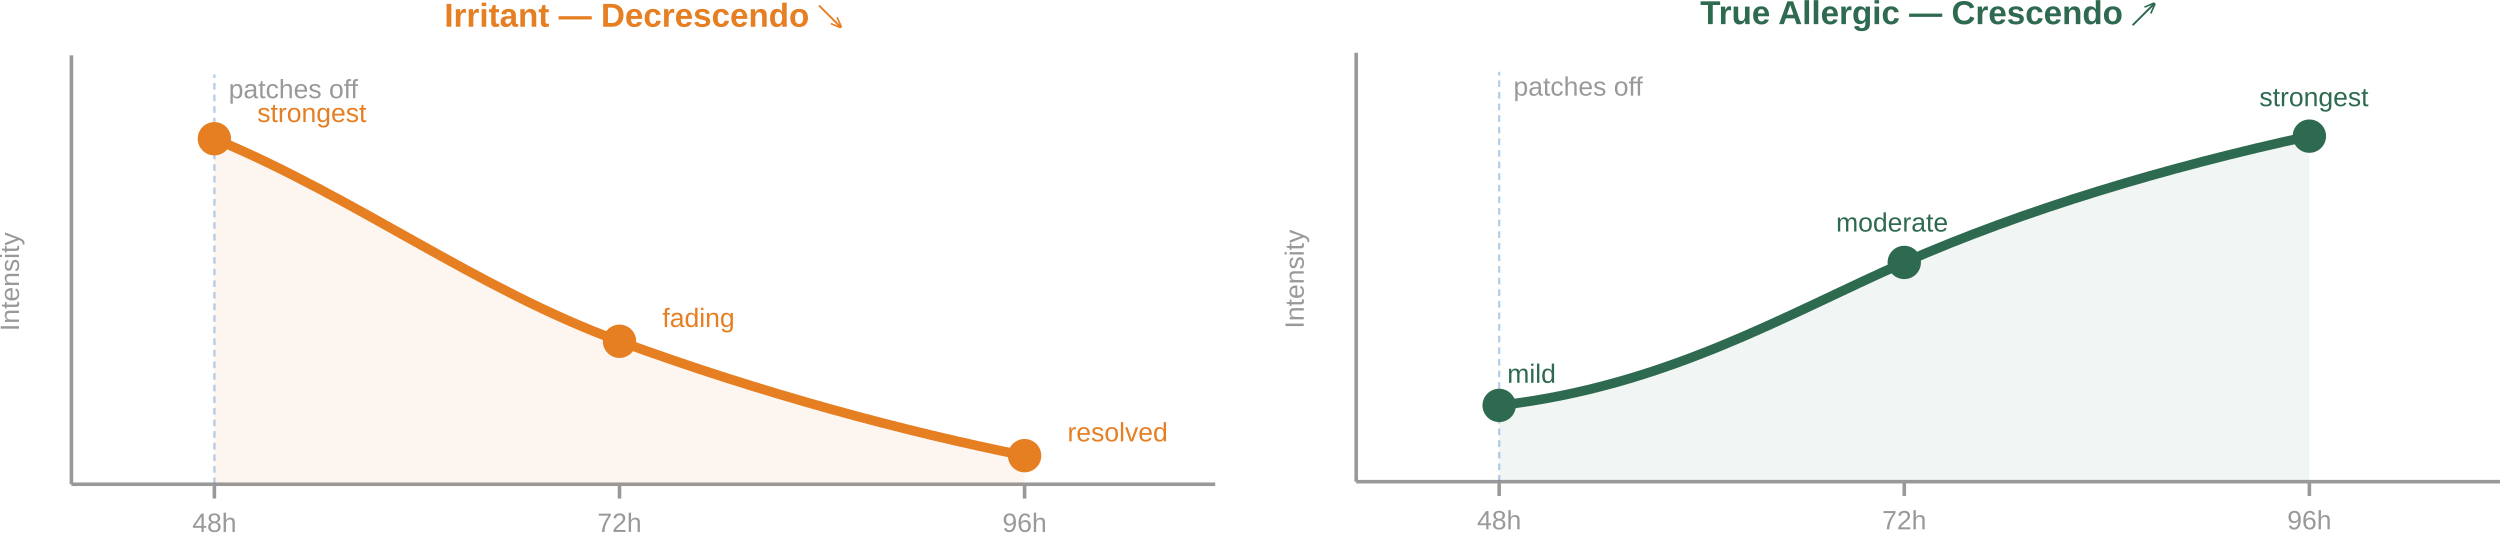
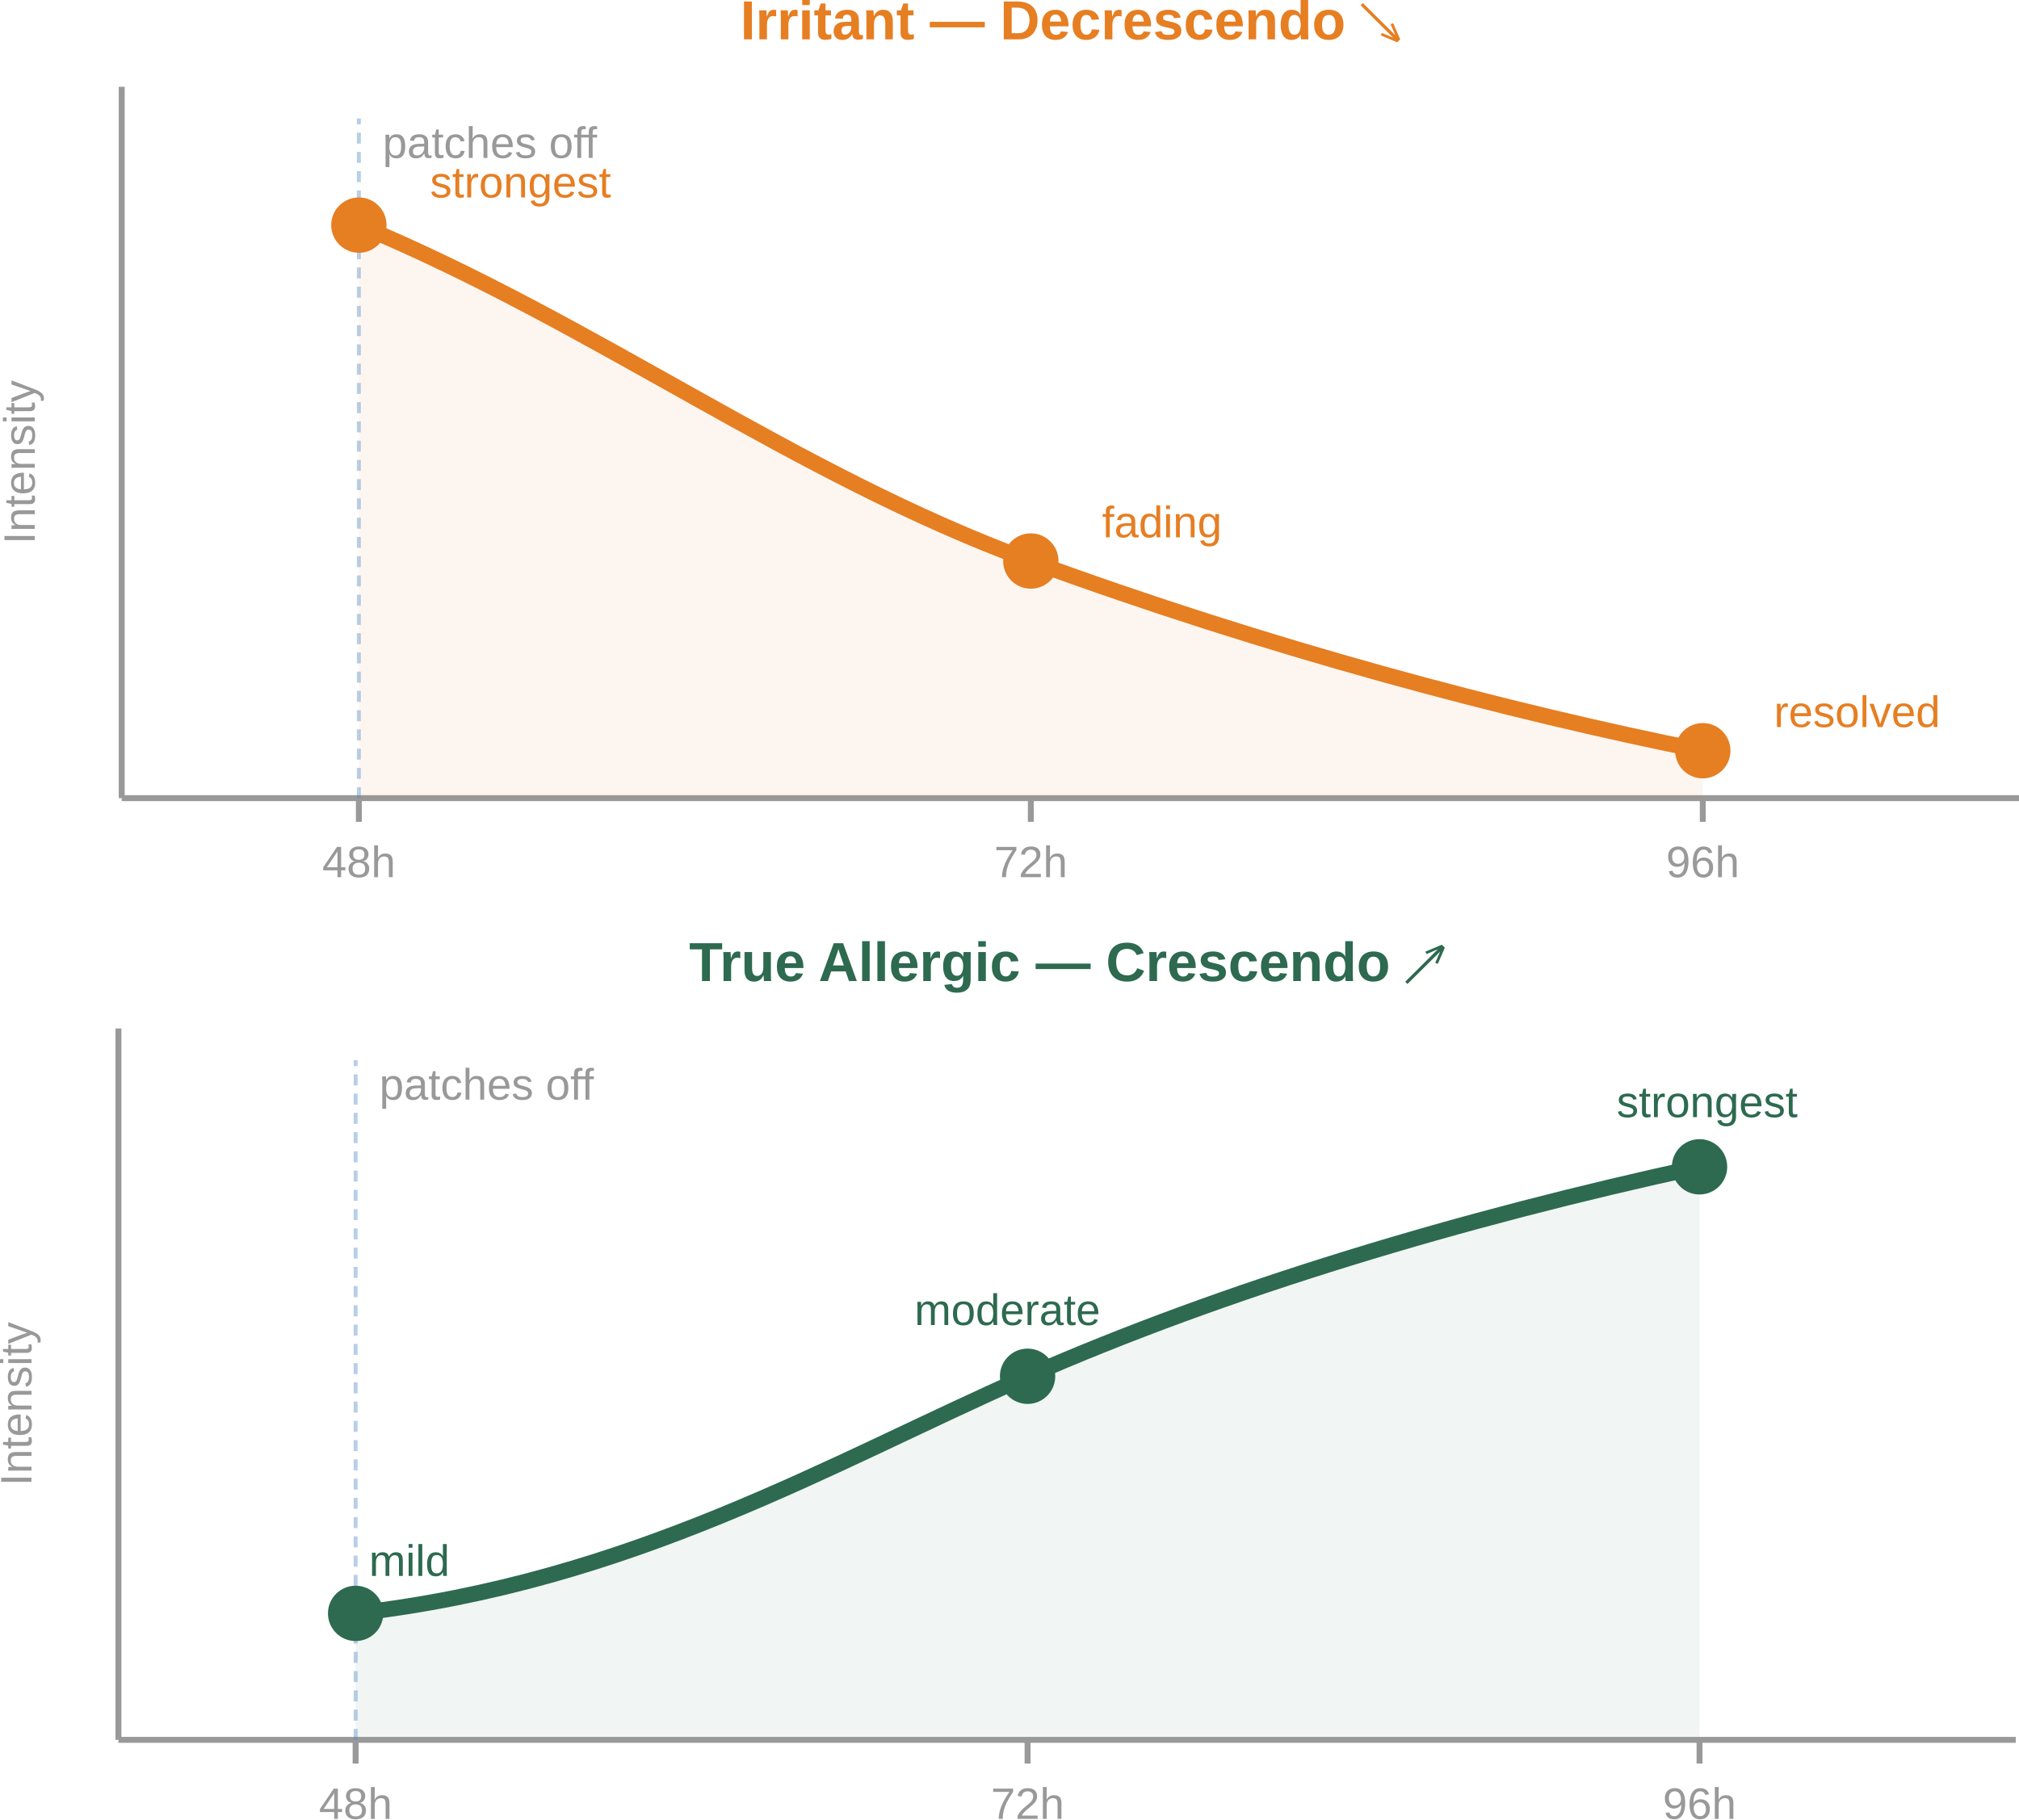
- <svg xmlns="http://www.w3.org/2000/svg" version="1.1" viewBox="0 0 1507.693 320.979" id="svg1" width="1507.693" height="320.979">
+ <svg xmlns="http://www.w3.org/2000/svg" version="1.1" viewBox="0 0 734.059 661.618" id="svg1" width="734.059" height="661.618">
  <defs id="defs1">
    <style id="style1">
      .text-grade { font-family: Arial-BoldMT, Arial; font-weight: 700; font-size: 36px; fill: #212529; }
      .text-grade-label { font-family: Arial-BoldMT, Arial; font-weight: 700; font-size: 22px; fill: #212529; }
      .text-desc { font-family: ArialMT, Arial; font-size: 20px; fill: #212529; }
      .text-desc-em { font-family: Arial-BoldMT, Arial; font-weight: 700; font-size: 20px; fill: #212529; }
      .text-small { font-family: ArialMT, Arial; font-size: 20px; fill: #666; }
      .text-time { font-family: Arial-BoldMT, Arial; font-weight: 700; font-size: 22px; fill: #4c86c5; }
      .text-axis { font-family: ArialMT, Arial; font-size: 16px; fill: #999; }
      .text-curve-label { font-family: Arial-BoldMT, Arial; font-weight: 700; font-size: 20px; }
      .text-curve-sub { font-family: ArialMT, Arial; font-size: 16px; }
      .skin { fill: #d0c4b5; }
      .skin-outline { fill: none; stroke: #a89888; stroke-width: 2; }
      .erythema-faint { fill: #e8c4b8; }
      .erythema-mod { fill: #fab1a0; }
      .erythema-strong { fill: #f08070; }
      .erythema-intense { fill: #e74c3c; }
      .papule { fill: #c0392b; opacity: 0.5; }
      .vesicle { fill: #ffeaa7; stroke: #c0392b; stroke-width: 1.5; }
      .bulla { fill: #ffeaa7; stroke: #c0392b; stroke-width: 2; }
      .infiltration { fill: none; stroke: #c0392b; stroke-width: 2; stroke-dasharray: 4 3; opacity: 0.6; }
      .divider { fill: none; stroke: #d0d0d0; stroke-width: 1; }
    </style>
    <linearGradient id="severity-grad" x1="0" y1="0" x2="1" y2="0">
      <stop offset="0%" stop-color="#2d6a4f" id="stop1" />
      <stop offset="50%" stop-color="#e67e22" id="stop2" />
      <stop offset="100%" stop-color="#c0392b" id="stop3" />
    </linearGradient>
  </defs>
-   <path d="m 904.112,244.496 c 100.597,-11.497 172.452,-54.61 244.306,-86.226 71.855,-31.616 158.081,-57.484 244.307,-76.166 V 290.483 H 904.112 Z" fill="#2d6a4f" opacity="0.07" id="path70" style="stroke-width:1.437" />
-   <text class="text-curve-label" x="1162.79" y="14.561" text-anchor="middle" fill="#2d6a4f" id="text59" style="stroke-width:1.437">True Allergic — Crescendo ↗</text>
-   <line x1="817.886" y1="290.483" x2="1507.693" y2="290.483" stroke="#999999" stroke-width="2.156" id="line59" />
-   <line x1="817.886" y1="290.483" x2="817.886" y2="31.806" stroke="#999999" stroke-width="2.156" id="line60" />
-   <text class="text-axis" x="-168.33" y="786.27" text-anchor="middle" transform="rotate(-90)" id="text60" style="stroke-width:1.437">Intensity</text>
-   <line x1="904.112" y1="290.483" x2="904.112" y2="299.106" stroke="#999999" stroke-width="2.156" id="line61" />
-   <line x1="1148.419" y1="290.483" x2="1148.419" y2="299.106" stroke="#999999" stroke-width="2.156" id="line62" />
-   <line x1="1392.725" y1="290.483" x2="1392.725" y2="299.106" stroke="#999999" stroke-width="2.156" id="line63" />
-   <text class="text-axis" x="904.112" y="319.225" text-anchor="middle" id="text63" style="stroke-width:1.437">48h</text>
-   <text class="text-axis" x="1148.419" y="319.225" text-anchor="middle" id="text64" style="stroke-width:1.437">72h</text>
-   <text class="text-axis" x="1392.725" y="319.225" text-anchor="middle" id="text65" style="stroke-width:1.437">96h</text>
-   <line x1="904.112" y1="290.483" x2="904.112" y2="43.303" stroke="#4c86c5" stroke-width="1.437" stroke-dasharray="4, 3" opacity="0.4" id="line65" />
-   <text class="text-axis" x="912.735" y="57.674" fill="#4c86c5" id="text66" style="stroke-width:1.437">patches off</text>
-   <path d="m 904.112,244.496 c 100.597,-11.497 172.452,-54.61 244.306,-86.226 71.855,-31.616 158.081,-57.484 244.307,-76.166" fill="none" stroke="#2d6a4f" stroke-width="5.748" stroke-linecap="round" id="path66" />
-   <circle cx="904.112" cy="244.496" r="10.06" fill="#2d6a4f" id="circle66" style="stroke-width:1.437" />
-   <circle cx="1148.419" cy="158.27" r="10.06" fill="#2d6a4f" id="circle67" style="stroke-width:1.437" />
-   <circle cx="1392.725" cy="82.104" r="10.06" fill="#2d6a4f" id="circle68" style="stroke-width:1.437" />
-   <text class="text-curve-sub" x="908.98" y="230.874" fill="#2d6a4f" id="text68" style="stroke-width:1.437">mild</text>
-   <text class="text-curve-sub" x="1107.286" y="139.648" fill="#2d6a4f" id="text69" style="stroke-width:1.437">moderate</text>
-   <text class="text-curve-sub" x="1362.593" y="64.044" fill="#2d6a4f" id="text70" style="stroke-width:1.437">strongest</text>
-   <text class="text-curve-label" x="387.973" y="16.119" text-anchor="middle" fill="#e67e22" id="text71" style="stroke-width:1.437">Irritant — Decrescendo ↘</text>
-   <line x1="43.069" y1="292.042" x2="732.876" y2="292.042" stroke="#999999" stroke-width="2.156" id="line71" />
-   <line x1="43.069" y1="292.042" x2="43.069" y2="33.364" stroke="#999999" stroke-width="2.156" id="line72" />
-   <text class="text-axis" x="-169.888" y="11.453" text-anchor="middle" transform="rotate(-90)" id="text72" style="stroke-width:1.437">Intensity</text>
-   <line x1="129.295" y1="292.042" x2="129.295" y2="300.664" stroke="#999999" stroke-width="2.156" id="line73" />
-   <line x1="373.602" y1="292.042" x2="373.602" y2="300.664" stroke="#999999" stroke-width="2.156" id="line74" />
-   <line x1="617.908" y1="292.042" x2="617.908" y2="300.664" stroke="#999999" stroke-width="2.156" id="line75" />
-   <text class="text-axis" x="129.295" y="320.784" text-anchor="middle" id="text75" style="stroke-width:1.437">48h</text>
-   <text class="text-axis" x="373.602" y="320.784" text-anchor="middle" id="text76" style="stroke-width:1.437">72h</text>
-   <text class="text-axis" x="617.908" y="320.784" text-anchor="middle" id="text77" style="stroke-width:1.437">96h</text>
-   <line x1="129.295" y1="292.042" x2="129.295" y2="44.861" stroke="#4c86c5" stroke-width="1.437" stroke-dasharray="4, 3" opacity="0.4" id="line77" />
-   <text class="text-axis" x="137.918" y="59.232" fill="#4c86c5" id="text78" style="stroke-width:1.437">patches off</text>
-   <path d="m 129.295,83.663 c 86.226,35.927 158.081,90.537 244.307,122.153 86.226,31.616 172.452,54.61 244.306,68.981" fill="none" stroke="#e67e22" stroke-width="5.748" stroke-linecap="round" id="path78" />
-   <circle cx="129.295" cy="83.662" r="10.06" fill="#e67e22" id="circle78" style="stroke-width:1.437" />
-   <circle cx="373.602" cy="205.816" r="10.06" fill="#e67e22" id="circle79" style="stroke-width:1.437" />
-   <circle cx="617.908" cy="274.796" r="10.06" fill="#e67e22" id="circle80" style="stroke-width:1.437" />
-   <text class="text-curve-sub" x="155.163" y="73.603" fill="#e67e22" id="text80" style="stroke-width:1.437">strongest</text>
-   <text class="text-curve-sub" x="399.469" y="197.193" fill="#e67e22" id="text81" style="stroke-width:1.437">fading</text>
-   <text class="text-curve-sub" x="643.776" y="266.174" fill="#e67e22" id="text82" style="stroke-width:1.437">resolved</text>
-   <path d="m 129.295,83.663 c 86.226,35.927 158.081,90.537 244.307,122.153 86.226,31.616 172.452,54.61 244.306,68.981 v 17.245 H 129.295 Z" fill="#e67e22" opacity="0.07" id="path82" style="stroke-width:1.437" />
+   <path d="m 129.295,586.694 c 100.597,-11.497 172.452,-54.61 244.306,-86.226 71.855,-31.616 158.081,-57.484 244.307,-76.166 V 632.681 H 129.295 Z" fill="#2d6a4f" opacity="0.07" id="path70" style="stroke-width:1.437" />
+   <text class="text-curve-label" x="387.973" y="356.758" text-anchor="middle" fill="#2d6a4f" id="text59" style="stroke-width:1.437">True Allergic — Crescendo ↗</text>
+   <line x1="43.069" y1="632.681" x2="732.876" y2="632.681" stroke="#999999" stroke-width="2.156" id="line59" />
+   <line x1="43.069" y1="632.681" x2="43.069" y2="374.003" stroke="#999999" stroke-width="2.156" id="line60" />
+   <text class="text-axis" x="-510.527" y="11.453" text-anchor="middle" transform="rotate(-90)" id="text60" style="stroke-width:1.437">Intensity</text>
+   <line x1="129.295" y1="632.681" x2="129.295" y2="641.303" stroke="#999999" stroke-width="2.156" id="line61" />
+   <line x1="373.602" y1="632.681" x2="373.602" y2="641.303" stroke="#999999" stroke-width="2.156" id="line62" />
+   <line x1="617.908" y1="632.681" x2="617.908" y2="641.303" stroke="#999999" stroke-width="2.156" id="line63" />
+   <text class="text-axis" x="129.295" y="661.423" text-anchor="middle" id="text63" style="stroke-width:1.437">48h</text>
+   <text class="text-axis" x="373.602" y="661.423" text-anchor="middle" id="text64" style="stroke-width:1.437">72h</text>
+   <text class="text-axis" x="617.908" y="661.423" text-anchor="middle" id="text65" style="stroke-width:1.437">96h</text>
+   <line x1="129.295" y1="632.681" x2="129.295" y2="385.5" stroke="#4c86c5" stroke-width="1.437" stroke-dasharray="4, 3" opacity="0.4" id="line65" />
+   <text class="text-axis" x="137.918" y="399.871" fill="#4c86c5" id="text66" style="stroke-width:1.437">patches off</text>
+   <path d="m 129.295,586.694 c 100.597,-11.497 172.452,-54.61 244.306,-86.226 71.855,-31.616 158.081,-57.484 244.307,-76.166" fill="none" stroke="#2d6a4f" stroke-width="5.748" stroke-linecap="round" id="path66" />
+   <circle cx="129.295" cy="586.694" r="10.06" fill="#2d6a4f" id="circle66" style="stroke-width:1.437" />
+   <circle cx="373.602" cy="500.468" r="10.06" fill="#2d6a4f" id="circle67" style="stroke-width:1.437" />
+   <circle cx="617.908" cy="424.302" r="10.06" fill="#2d6a4f" id="circle68" style="stroke-width:1.437" />
+   <text class="text-curve-sub" x="134.163" y="573.071" fill="#2d6a4f" id="text68" style="stroke-width:1.437">mild</text>
+   <text class="text-curve-sub" x="332.469" y="481.845" fill="#2d6a4f" id="text69" style="stroke-width:1.437">moderate</text>
+   <text class="text-curve-sub" x="587.776" y="406.242" fill="#2d6a4f" id="text70" style="stroke-width:1.437">strongest</text>
+   <text class="text-curve-label" x="389.156" y="14.316" text-anchor="middle" fill="#e67e22" id="text71" style="stroke-width:1.437">Irritant — Decrescendo ↘</text>
+   <line x1="44.252" y1="290.239" x2="734.059" y2="290.239" stroke="#999999" stroke-width="2.156" id="line71" />
+   <line x1="44.252" y1="290.239" x2="44.252" y2="31.562" stroke="#999999" stroke-width="2.156" id="line72" />
+   <text class="text-axis" x="-168.086" y="12.636" text-anchor="middle" transform="rotate(-90)" id="text72" style="stroke-width:1.437">Intensity</text>
+   <line x1="130.478" y1="290.239" x2="130.478" y2="298.862" stroke="#999999" stroke-width="2.156" id="line73" />
+   <line x1="374.785" y1="290.239" x2="374.785" y2="298.862" stroke="#999999" stroke-width="2.156" id="line74" />
+   <line x1="619.091" y1="290.239" x2="619.091" y2="298.862" stroke="#999999" stroke-width="2.156" id="line75" />
+   <text class="text-axis" x="130.478" y="318.981" text-anchor="middle" id="text75" style="stroke-width:1.437">48h</text>
+   <text class="text-axis" x="374.785" y="318.981" text-anchor="middle" id="text76" style="stroke-width:1.437">72h</text>
+   <text class="text-axis" x="619.091" y="318.981" text-anchor="middle" id="text77" style="stroke-width:1.437">96h</text>
+   <line x1="130.478" y1="290.239" x2="130.478" y2="43.058" stroke="#4c86c5" stroke-width="1.437" stroke-dasharray="4, 3" opacity="0.4" id="line77" />
+   <text class="text-axis" x="139.101" y="57.429" fill="#4c86c5" id="text78" style="stroke-width:1.437">patches off</text>
+   <path d="m 130.478,81.86 c 86.226,35.927 158.081,90.537 244.307,122.153 86.226,31.616 172.452,54.61 244.306,68.981" fill="none" stroke="#e67e22" stroke-width="5.748" stroke-linecap="round" id="path78" />
+   <circle cx="130.478" cy="81.86" r="10.06" fill="#e67e22" id="circle78" style="stroke-width:1.437" />
+   <circle cx="374.785" cy="204.013" r="10.06" fill="#e67e22" id="circle79" style="stroke-width:1.437" />
+   <circle cx="619.091" cy="272.994" r="10.06" fill="#e67e22" id="circle80" style="stroke-width:1.437" />
+   <text class="text-curve-sub" x="156.346" y="71.8" fill="#e67e22" id="text80" style="stroke-width:1.437">strongest</text>
+   <text class="text-curve-sub" x="400.652" y="195.391" fill="#e67e22" id="text81" style="stroke-width:1.437">fading</text>
+   <text class="text-curve-sub" x="644.959" y="264.371" fill="#e67e22" id="text82" style="stroke-width:1.437">resolved</text>
+   <path d="m 130.478,81.86 c 86.226,35.927 158.081,90.537 244.307,122.153 86.226,31.616 172.452,54.61 244.306,68.981 v 17.245 H 130.478 Z" fill="#e67e22" opacity="0.07" id="path82" style="stroke-width:1.437" />
</svg>
